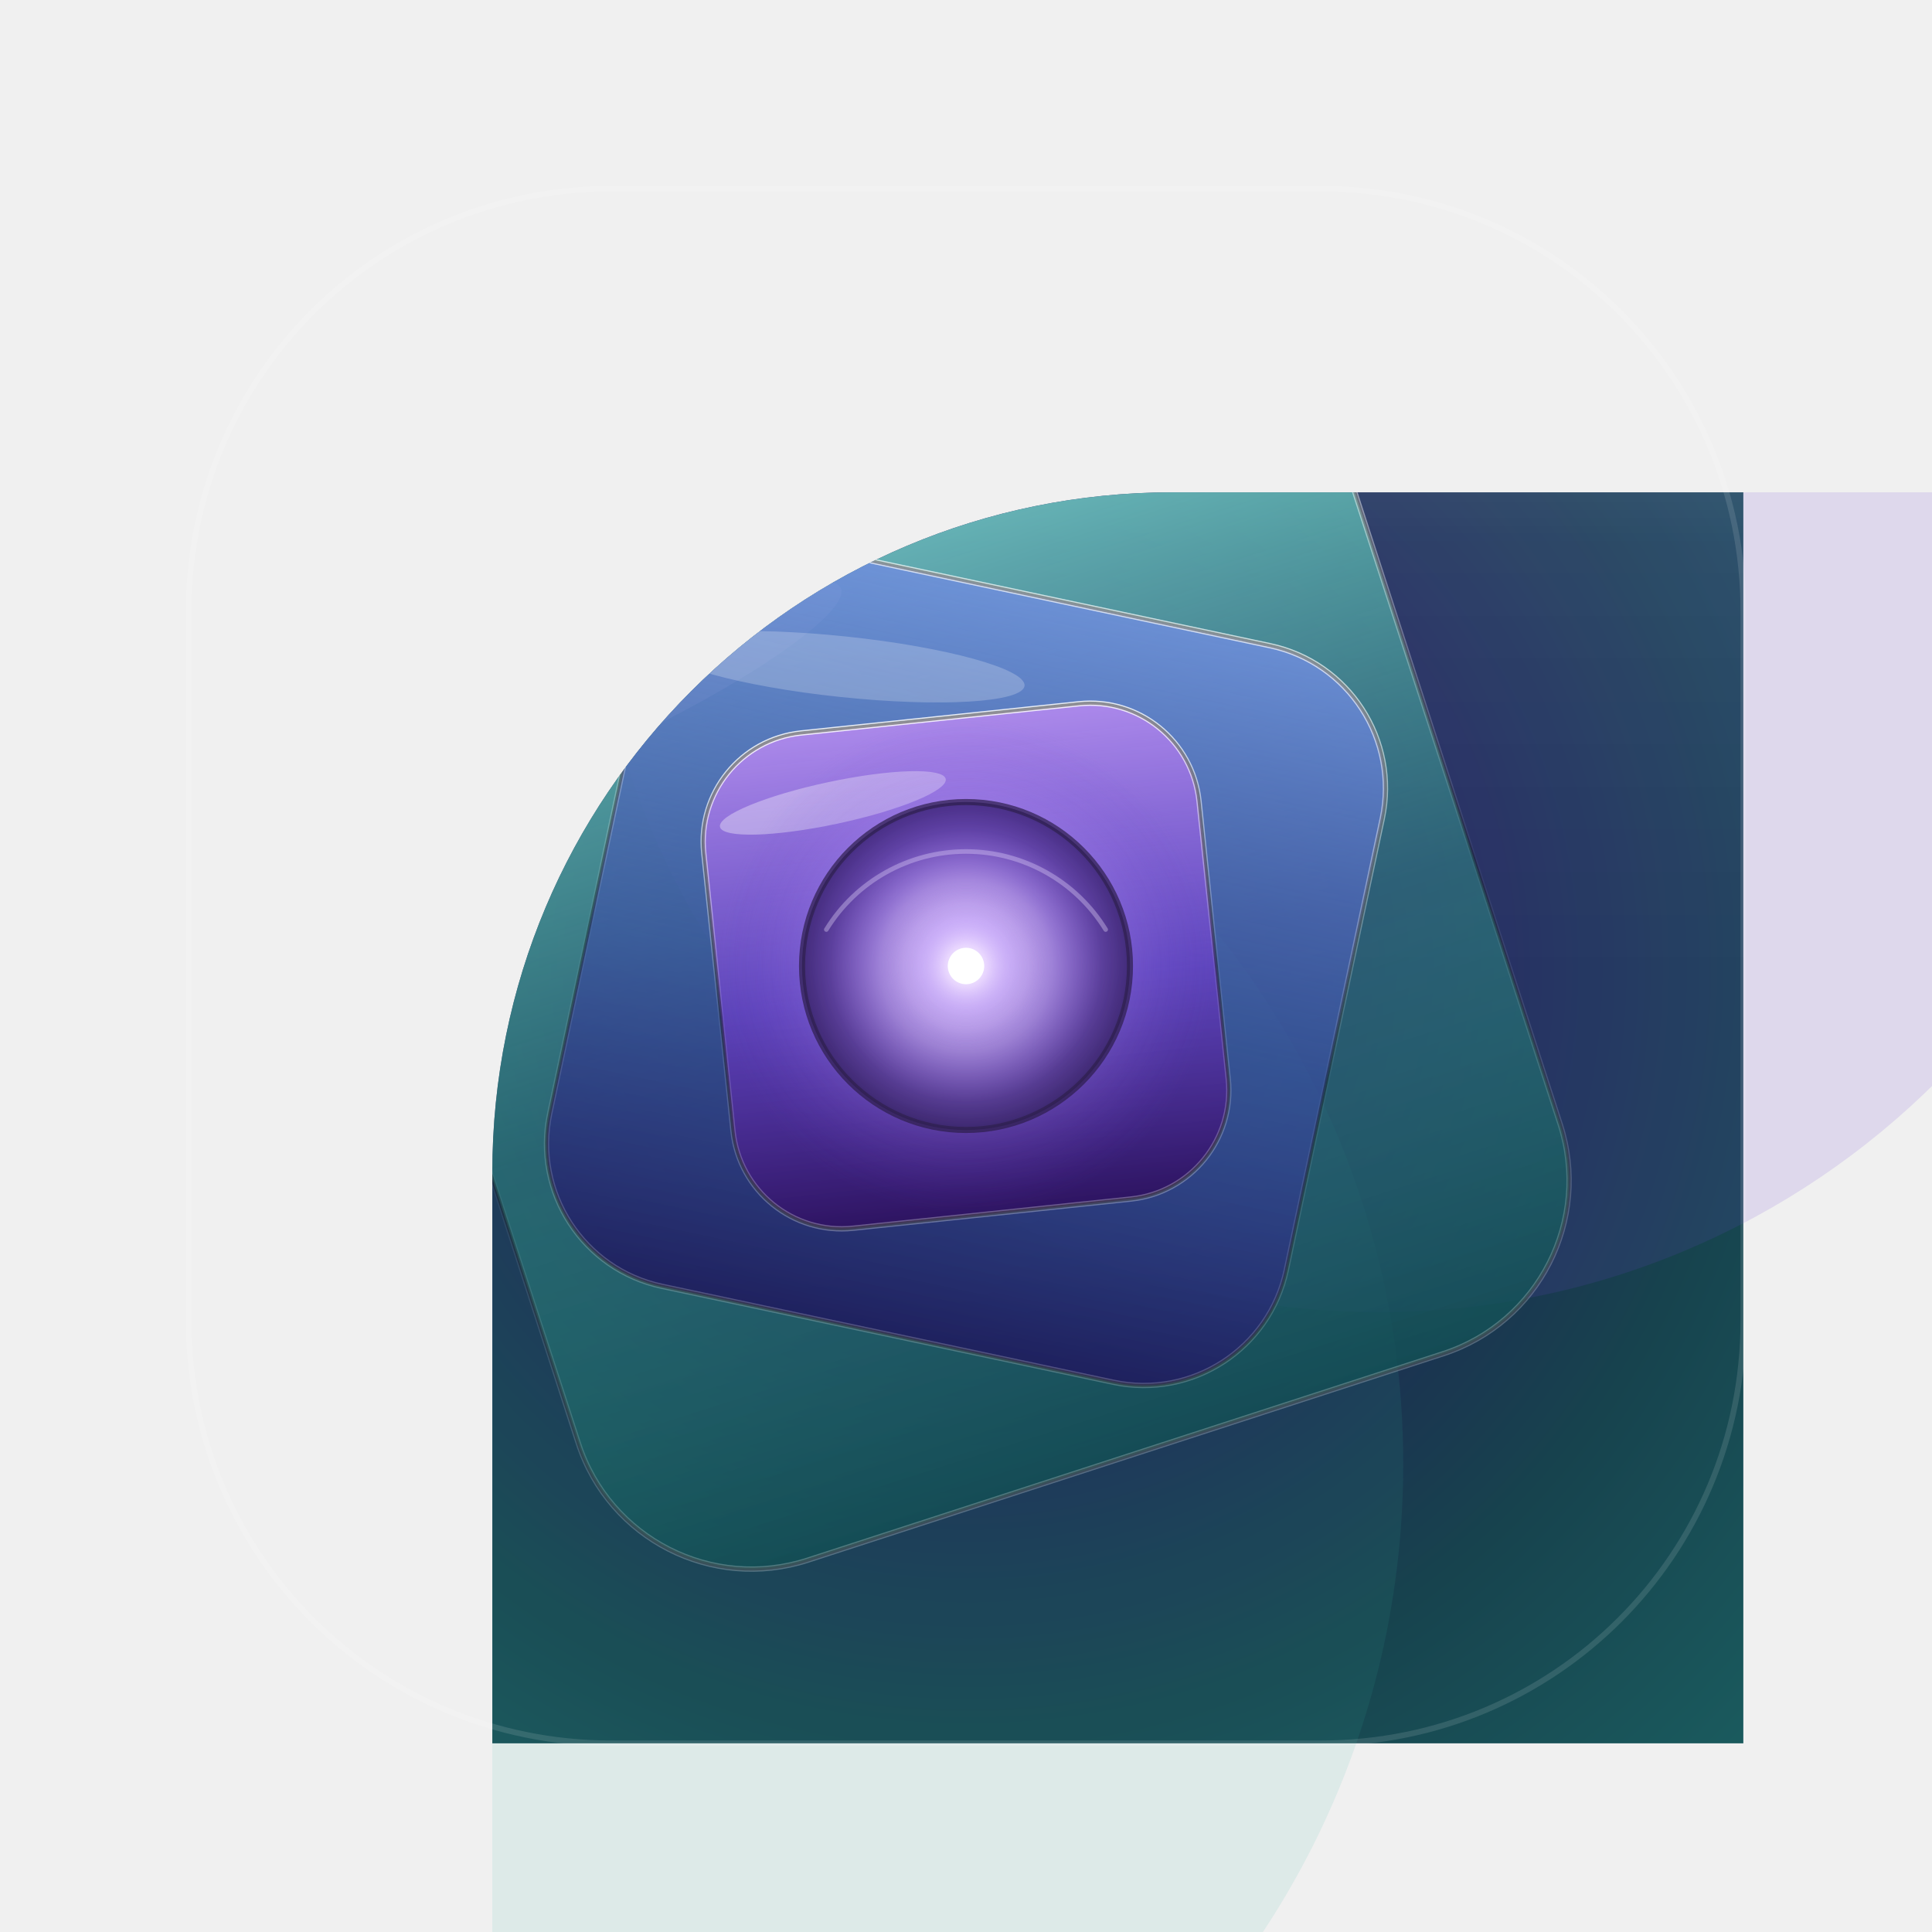
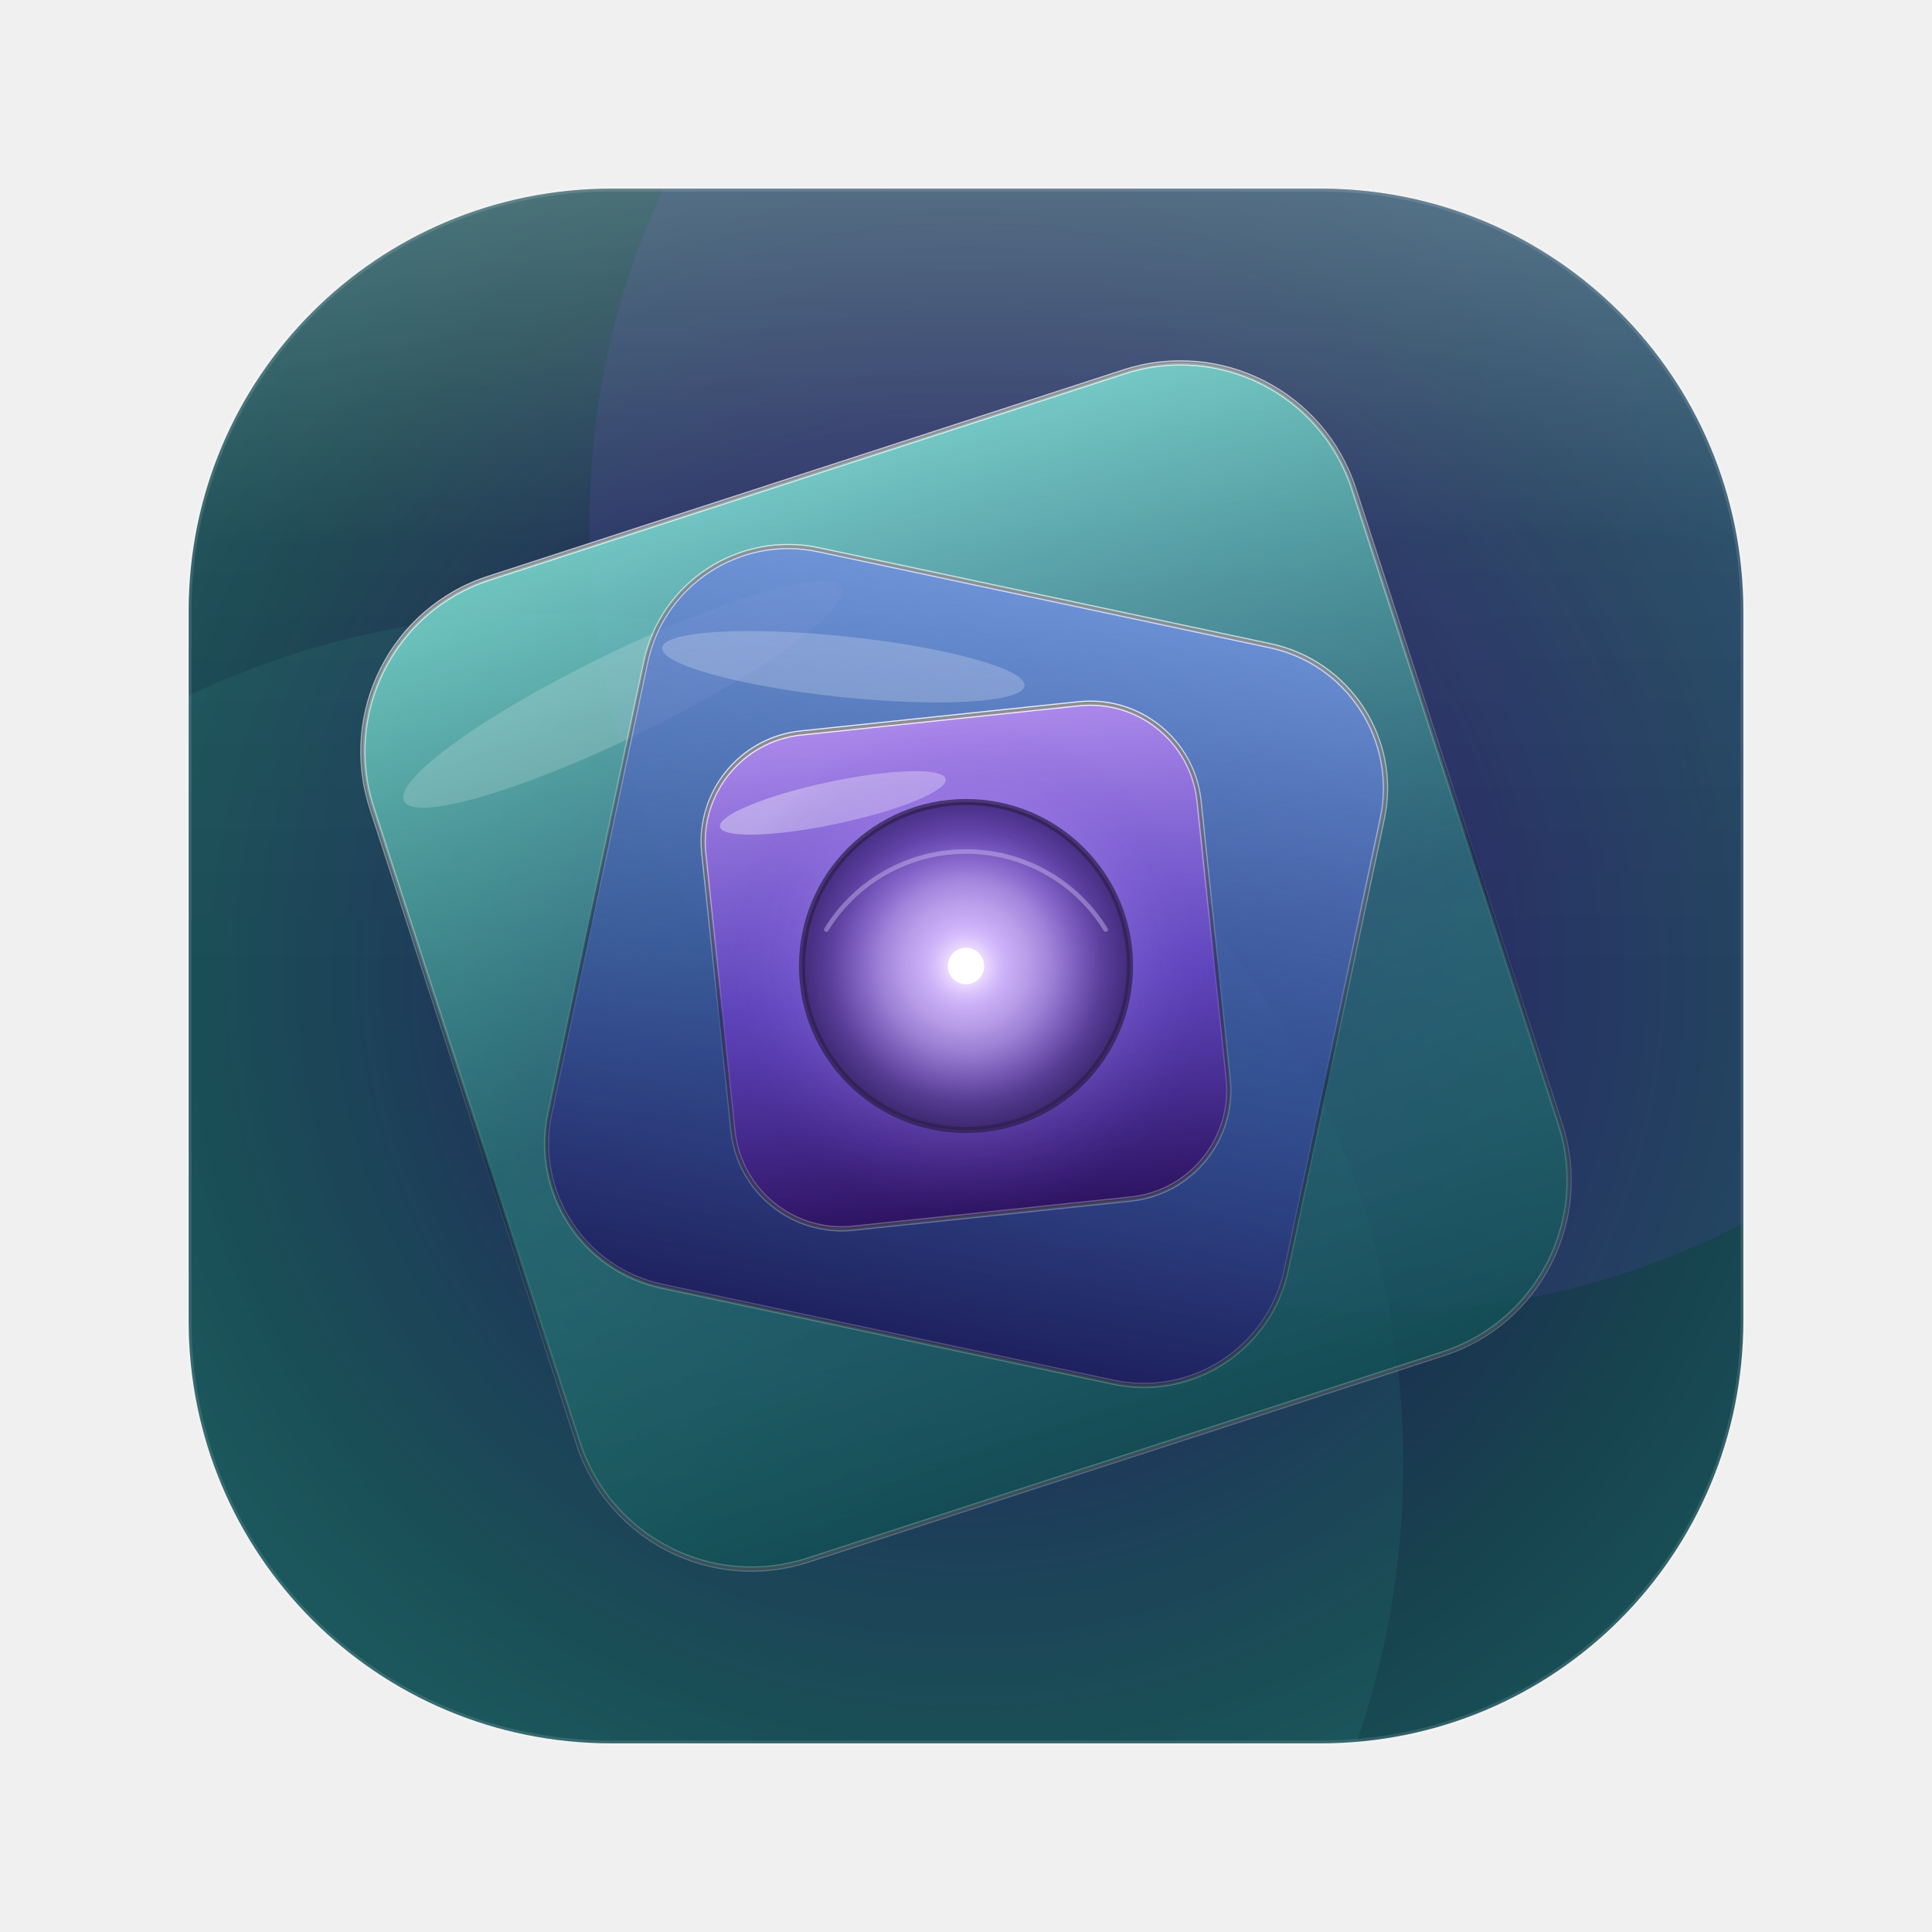
<svg xmlns="http://www.w3.org/2000/svg" width="1024" height="1024" viewBox="0 0 1024 1024">
  <defs>
    <radialGradient id="body" cx="50%" cy="50%" r="72%">
      <stop offset="0%" stop-color="#2a1a55" />
      <stop offset="35%" stop-color="#1f2354" />
      <stop offset="70%" stop-color="#17434e" />
      <stop offset="100%" stop-color="#1a5b5e" />
    </radialGradient>
    <linearGradient id="ring1Fill" x1="50%" y1="0%" x2="50%" y2="100%">
      <stop offset="0%" stop-color="#7ddcd2" stop-opacity="0.85" />
      <stop offset="55%" stop-color="#2f8a84" stop-opacity="0.55" />
      <stop offset="100%" stop-color="#134f55" stop-opacity="0.85" />
    </linearGradient>
    <linearGradient id="ring1Edge" x1="50%" y1="0%" x2="50%" y2="100%">
      <stop offset="0%" stop-color="#ffffff" stop-opacity="0.7" />
      <stop offset="55%" stop-color="#ffffff" stop-opacity="0.04" />
      <stop offset="100%" stop-color="#ffffff" stop-opacity="0.25" />
    </linearGradient>
    <linearGradient id="ring2Fill" x1="50%" y1="0%" x2="50%" y2="100%">
      <stop offset="0%" stop-color="#6f8edd" stop-opacity="0.85" />
      <stop offset="55%" stop-color="#3c4aa8" stop-opacity="0.6" />
      <stop offset="100%" stop-color="#1f1b5e" stop-opacity="0.9" />
    </linearGradient>
    <linearGradient id="ring2Edge" x1="50%" y1="0%" x2="50%" y2="100%">
      <stop offset="0%" stop-color="#ffffff" stop-opacity="0.7" />
      <stop offset="55%" stop-color="#ffffff" stop-opacity="0.04" />
      <stop offset="100%" stop-color="#ffffff" stop-opacity="0.22" />
    </linearGradient>
    <linearGradient id="ring3Fill" x1="50%" y1="0%" x2="50%" y2="100%">
      <stop offset="0%" stop-color="#b48aef" stop-opacity="0.9" />
      <stop offset="55%" stop-color="#6a3fc8" stop-opacity="0.75" />
      <stop offset="100%" stop-color="#2e1260" stop-opacity="0.95" />
    </linearGradient>
    <linearGradient id="ring3Edge" x1="50%" y1="0%" x2="50%" y2="100%">
      <stop offset="0%" stop-color="#ffffff" stop-opacity="0.85" />
      <stop offset="55%" stop-color="#ffffff" stop-opacity="0.08" />
      <stop offset="100%" stop-color="#ffffff" stop-opacity="0.3" />
    </linearGradient>
    <radialGradient id="core" cx="50%" cy="45%" r="60%">
      <stop offset="0%" stop-color="#8d5fe0" />
      <stop offset="45%" stop-color="#4a2a9e" />
      <stop offset="100%" stop-color="#160a38" />
    </radialGradient>
    <radialGradient id="bloom" cx="50%" cy="50%" r="50%">
      <stop offset="0%" stop-color="#ffffff" stop-opacity="1" />
      <stop offset="25%" stop-color="#e8d4ff" stop-opacity="0.85" />
      <stop offset="55%" stop-color="#b890ff" stop-opacity="0.35" />
      <stop offset="100%" stop-color="#6a3fc8" stop-opacity="0" />
    </radialGradient>
    <linearGradient id="sheen" x1="50%" y1="0%" x2="50%" y2="100%">
      <stop offset="0%" stop-color="#ffffff" stop-opacity="0.22" />
      <stop offset="45%" stop-color="#ffffff" stop-opacity="0.04" />
      <stop offset="100%" stop-color="#ffffff" stop-opacity="0" />
    </linearGradient>
    <clipPath id="squircle">
      <path d="M 324 100 C 200 100, 100 200, 100 324 L 100 700 C 100 824, 200 924, 324 924 L 700 924 C 824 924, 924 824, 924 700 L 924 324 C 924 200, 824 100, 700 100 Z" />
    </clipPath>
  </defs>
-   <g clip-path="url(#squircle)" transform="translate(100 100) scale(1.609375)">
-     <rect width="512" height="512" fill="url(#body)" />
-     <circle cx="120" cy="420" r="280" fill="#2fb3a5" opacity="0.10" />
-     <circle cx="392" cy="110" r="260" fill="#6a3fd2" opacity="0.14" />
-     <rect width="512" height="260" fill="url(#sheen)" />
-     <g transform="translate(256 256) rotate(-18)">
-       <rect x="-170" y="-170" width="340" height="340" rx="60" ry="60" fill="url(#ring1Fill)" />
-       <rect x="-170" y="-170" width="340" height="340" rx="60" ry="60" fill="none" stroke="url(#ring1Edge)" stroke-width="1.75" />
-       <rect x="-170" y="-170" width="340" height="340" rx="60" ry="60" fill="none" stroke="rgba(0,0,0,0.30)" stroke-width="1" />
-       <ellipse cx="-80" cy="-120" rx="80" ry="14" fill="#ffffff" opacity="0.18" transform="rotate(-8 -80 -120)" />
+   <g clip-path="url(#squircle)">
+     <g transform="matrix(1.609375 0 0 1.609375 100 100)">
+       <rect width="512" height="512" fill="url(#body)" />
+       <circle cx="120" cy="420" r="280" fill="#2fb3a5" opacity="0.10" />
+       <circle cx="392" cy="110" r="260" fill="#6a3fd2" opacity="0.14" />
+       <rect width="512" height="260" fill="url(#sheen)" />
+       <g transform="translate(256 256) rotate(-18)">
+         <rect x="-170" y="-170" width="340" height="340" rx="60" ry="60" fill="url(#ring1Fill)" />
+         <rect x="-170" y="-170" width="340" height="340" rx="60" ry="60" fill="none" stroke="url(#ring1Edge)" stroke-width="1.75" />
+         <rect x="-170" y="-170" width="340" height="340" rx="60" ry="60" fill="none" stroke="rgba(0,0,0,0.30)" stroke-width="1" />
+         <ellipse cx="-80" cy="-120" rx="80" ry="14" fill="#ffffff" opacity="0.18" transform="rotate(-8 -80 -120)" />
+       </g>
+       <g transform="translate(256 256) rotate(12)">
+         <rect x="-124" y="-124" width="248" height="248" rx="48" ry="48" fill="url(#ring2Fill)" />
+         <rect x="-124" y="-124" width="248" height="248" rx="48" ry="48" fill="none" stroke="url(#ring2Edge)" stroke-width="1.75" />
+         <rect x="-124" y="-124" width="248" height="248" rx="48" ry="48" fill="none" stroke="rgba(0,0,0,0.35)" stroke-width="1" />
+         <ellipse cx="-60" cy="-88" rx="60" ry="10" fill="#ffffff" opacity="0.22" transform="rotate(-6 -60 -88)" />
+       </g>
+       <g transform="translate(256 256) rotate(-6)">
+         <rect x="-82" y="-82" width="164" height="164" rx="36" ry="36" fill="url(#ring3Fill)" />
+         <rect x="-82" y="-82" width="164" height="164" rx="36" ry="36" fill="none" stroke="url(#ring3Edge)" stroke-width="1.75" />
+         <rect x="-82" y="-82" width="164" height="164" rx="36" ry="36" fill="none" stroke="rgba(0,0,0,0.40)" stroke-width="1" />
+         <ellipse cx="-38" cy="-58" rx="38" ry="7" fill="#ffffff" opacity="0.35" transform="rotate(-6 -38 -58)" />
+       </g>
+       <circle cx="256" cy="256" r="54" fill="url(#core)" />
+       <circle cx="256" cy="256" r="54" fill="none" stroke="rgba(10,4,28,0.7)" stroke-width="2" />
+       <path d="M 210 244 A 54 54 0 0 1 302 244" fill="none" stroke="rgba(255,255,255,0.35)" stroke-width="1.5" stroke-linecap="round" />
+       <circle cx="256" cy="256" r="82" fill="url(#bloom)" opacity="0.85" />
+       <circle cx="256" cy="256" r="28" fill="url(#bloom)" />
+       <circle cx="256" cy="256" r="6" fill="#ffffff" />
+       <circle cx="256" cy="256" r="2.5" fill="#ffffff" />
    </g>
-     <g transform="translate(256 256) rotate(12)">
-       <rect x="-124" y="-124" width="248" height="248" rx="48" ry="48" fill="url(#ring2Fill)" />
-       <rect x="-124" y="-124" width="248" height="248" rx="48" ry="48" fill="none" stroke="url(#ring2Edge)" stroke-width="1.75" />
-       <rect x="-124" y="-124" width="248" height="248" rx="48" ry="48" fill="none" stroke="rgba(0,0,0,0.35)" stroke-width="1" />
-       <ellipse cx="-60" cy="-88" rx="60" ry="10" fill="#ffffff" opacity="0.22" transform="rotate(-6 -60 -88)" />
-     </g>
-     <g transform="translate(256 256) rotate(-6)">
-       <rect x="-82" y="-82" width="164" height="164" rx="36" ry="36" fill="url(#ring3Fill)" />
-       <rect x="-82" y="-82" width="164" height="164" rx="36" ry="36" fill="none" stroke="url(#ring3Edge)" stroke-width="1.75" />
-       <rect x="-82" y="-82" width="164" height="164" rx="36" ry="36" fill="none" stroke="rgba(0,0,0,0.40)" stroke-width="1" />
-       <ellipse cx="-38" cy="-58" rx="38" ry="7" fill="#ffffff" opacity="0.35" transform="rotate(-6 -38 -58)" />
-     </g>
-     <circle cx="256" cy="256" r="54" fill="url(#core)" />
-     <circle cx="256" cy="256" r="54" fill="none" stroke="rgba(10,4,28,0.7)" stroke-width="2" />
-     <path d="M 210 244 A 54 54 0 0 1 302 244" fill="none" stroke="rgba(255,255,255,0.35)" stroke-width="1.5" stroke-linecap="round" />
-     <circle cx="256" cy="256" r="82" fill="url(#bloom)" opacity="0.85" />
-     <circle cx="256" cy="256" r="28" fill="url(#bloom)" />
-     <circle cx="256" cy="256" r="6" fill="#ffffff" />
-     <circle cx="256" cy="256" r="2.5" fill="#ffffff" />
  </g>
  <path d="M 324 100 C 200 100, 100 200, 100 324 L 100 700 C 100 824, 200 924, 324 924 L 700 924 C 824 924, 924 824, 924 700 L 924 324 C 924 200, 824 100, 700 100 Z" fill="none" stroke="rgba(255,255,255,0.12)" stroke-width="3" />
</svg>
